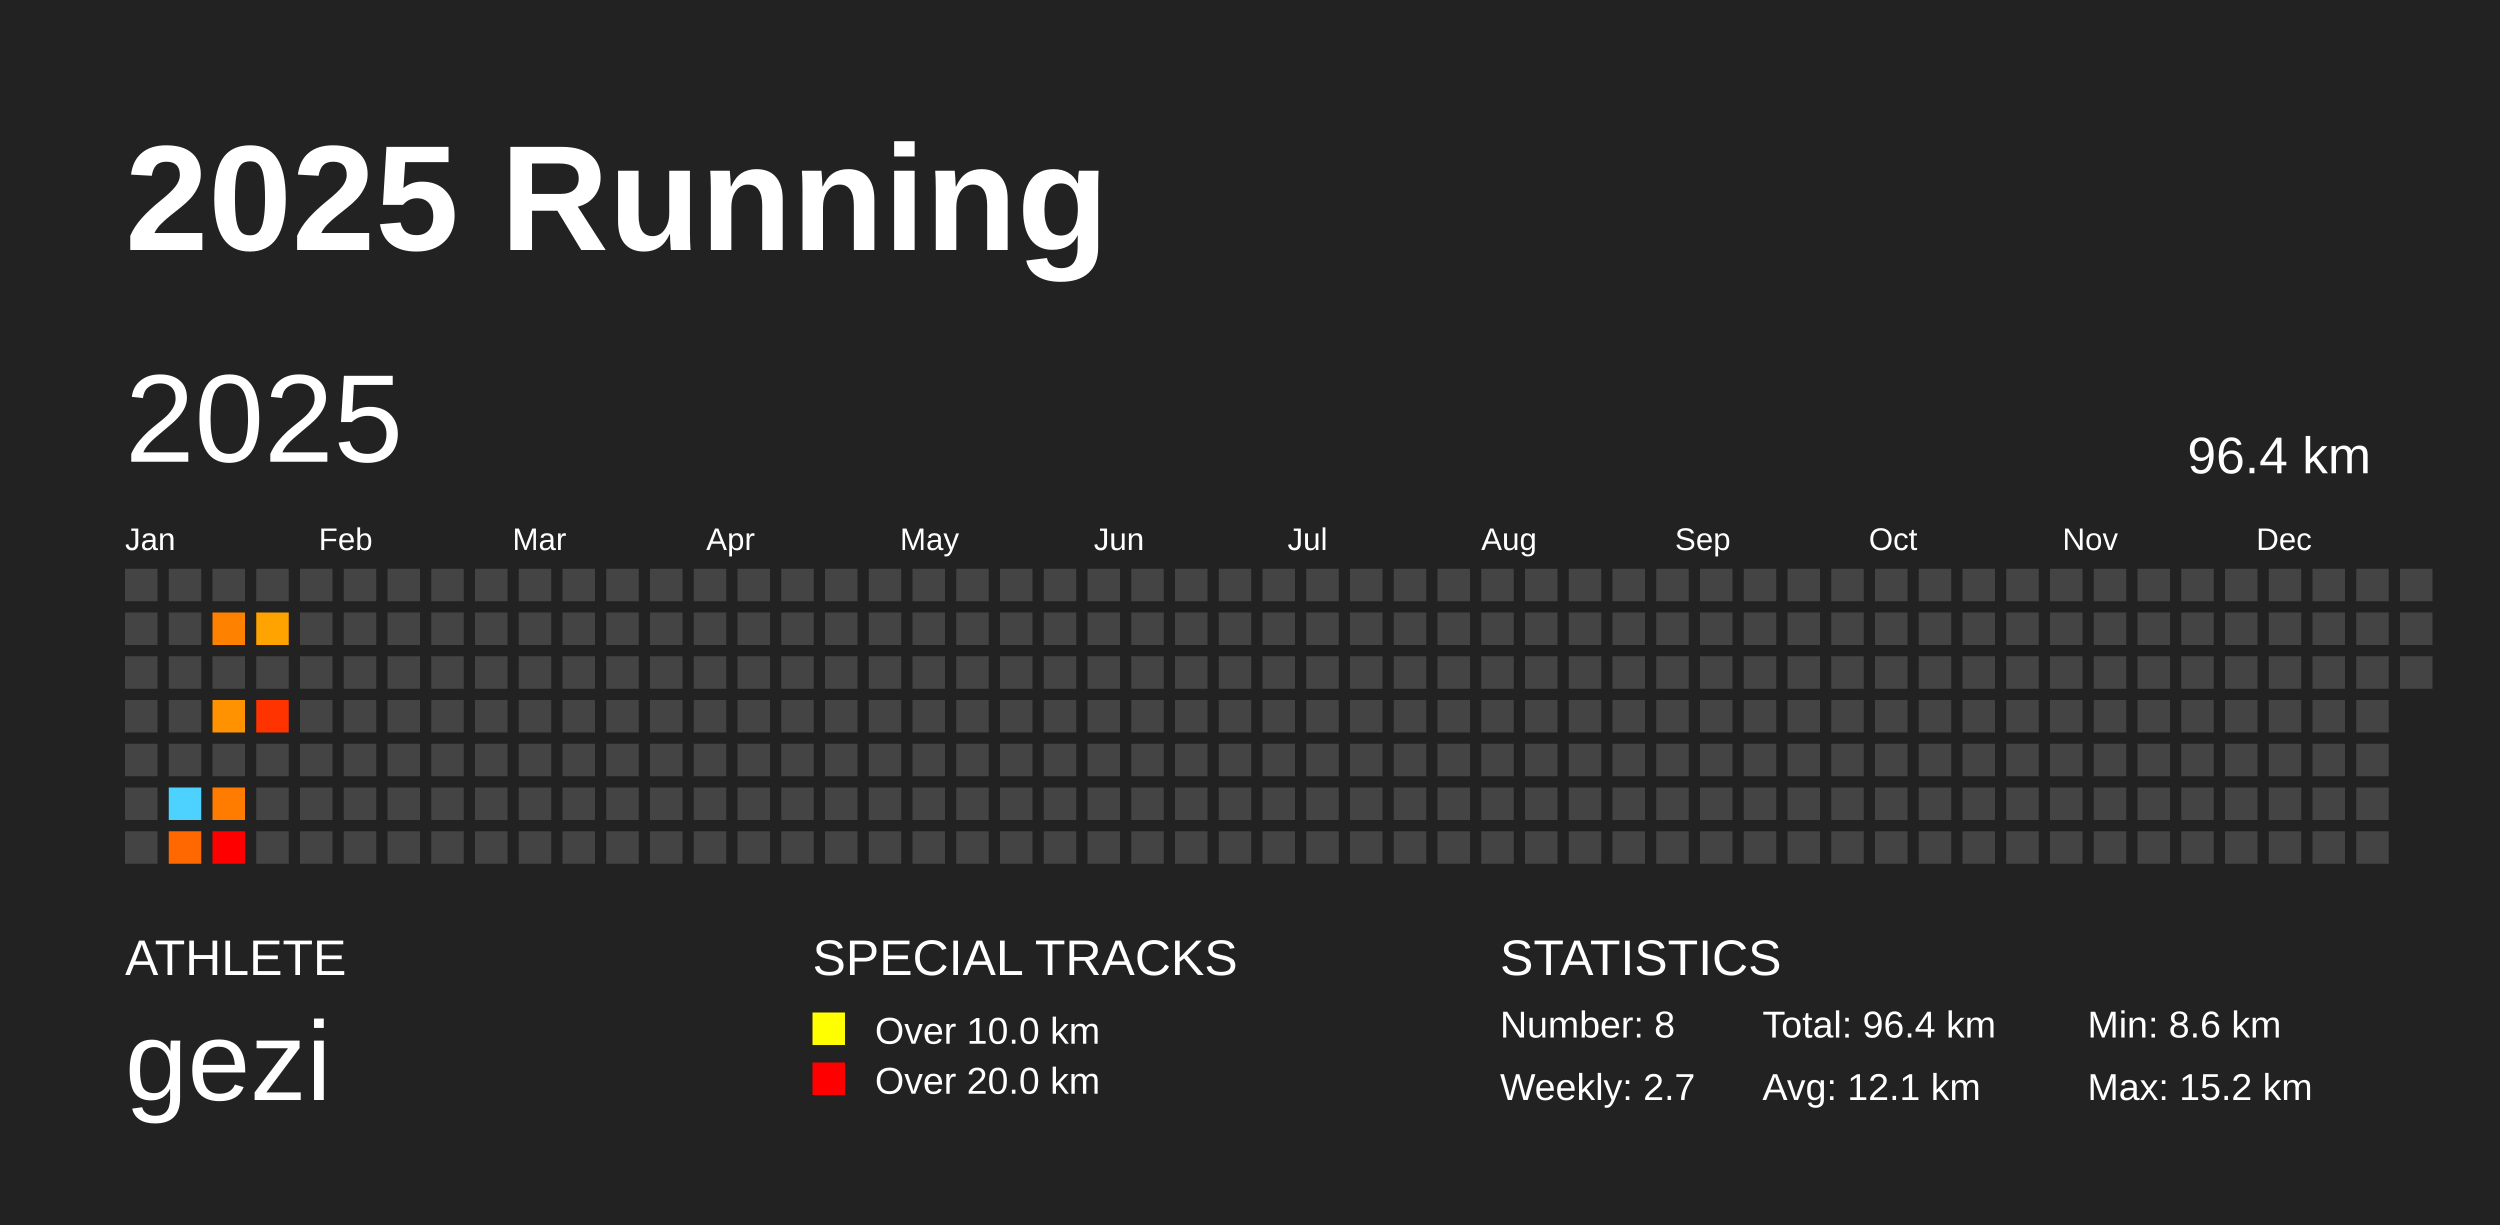
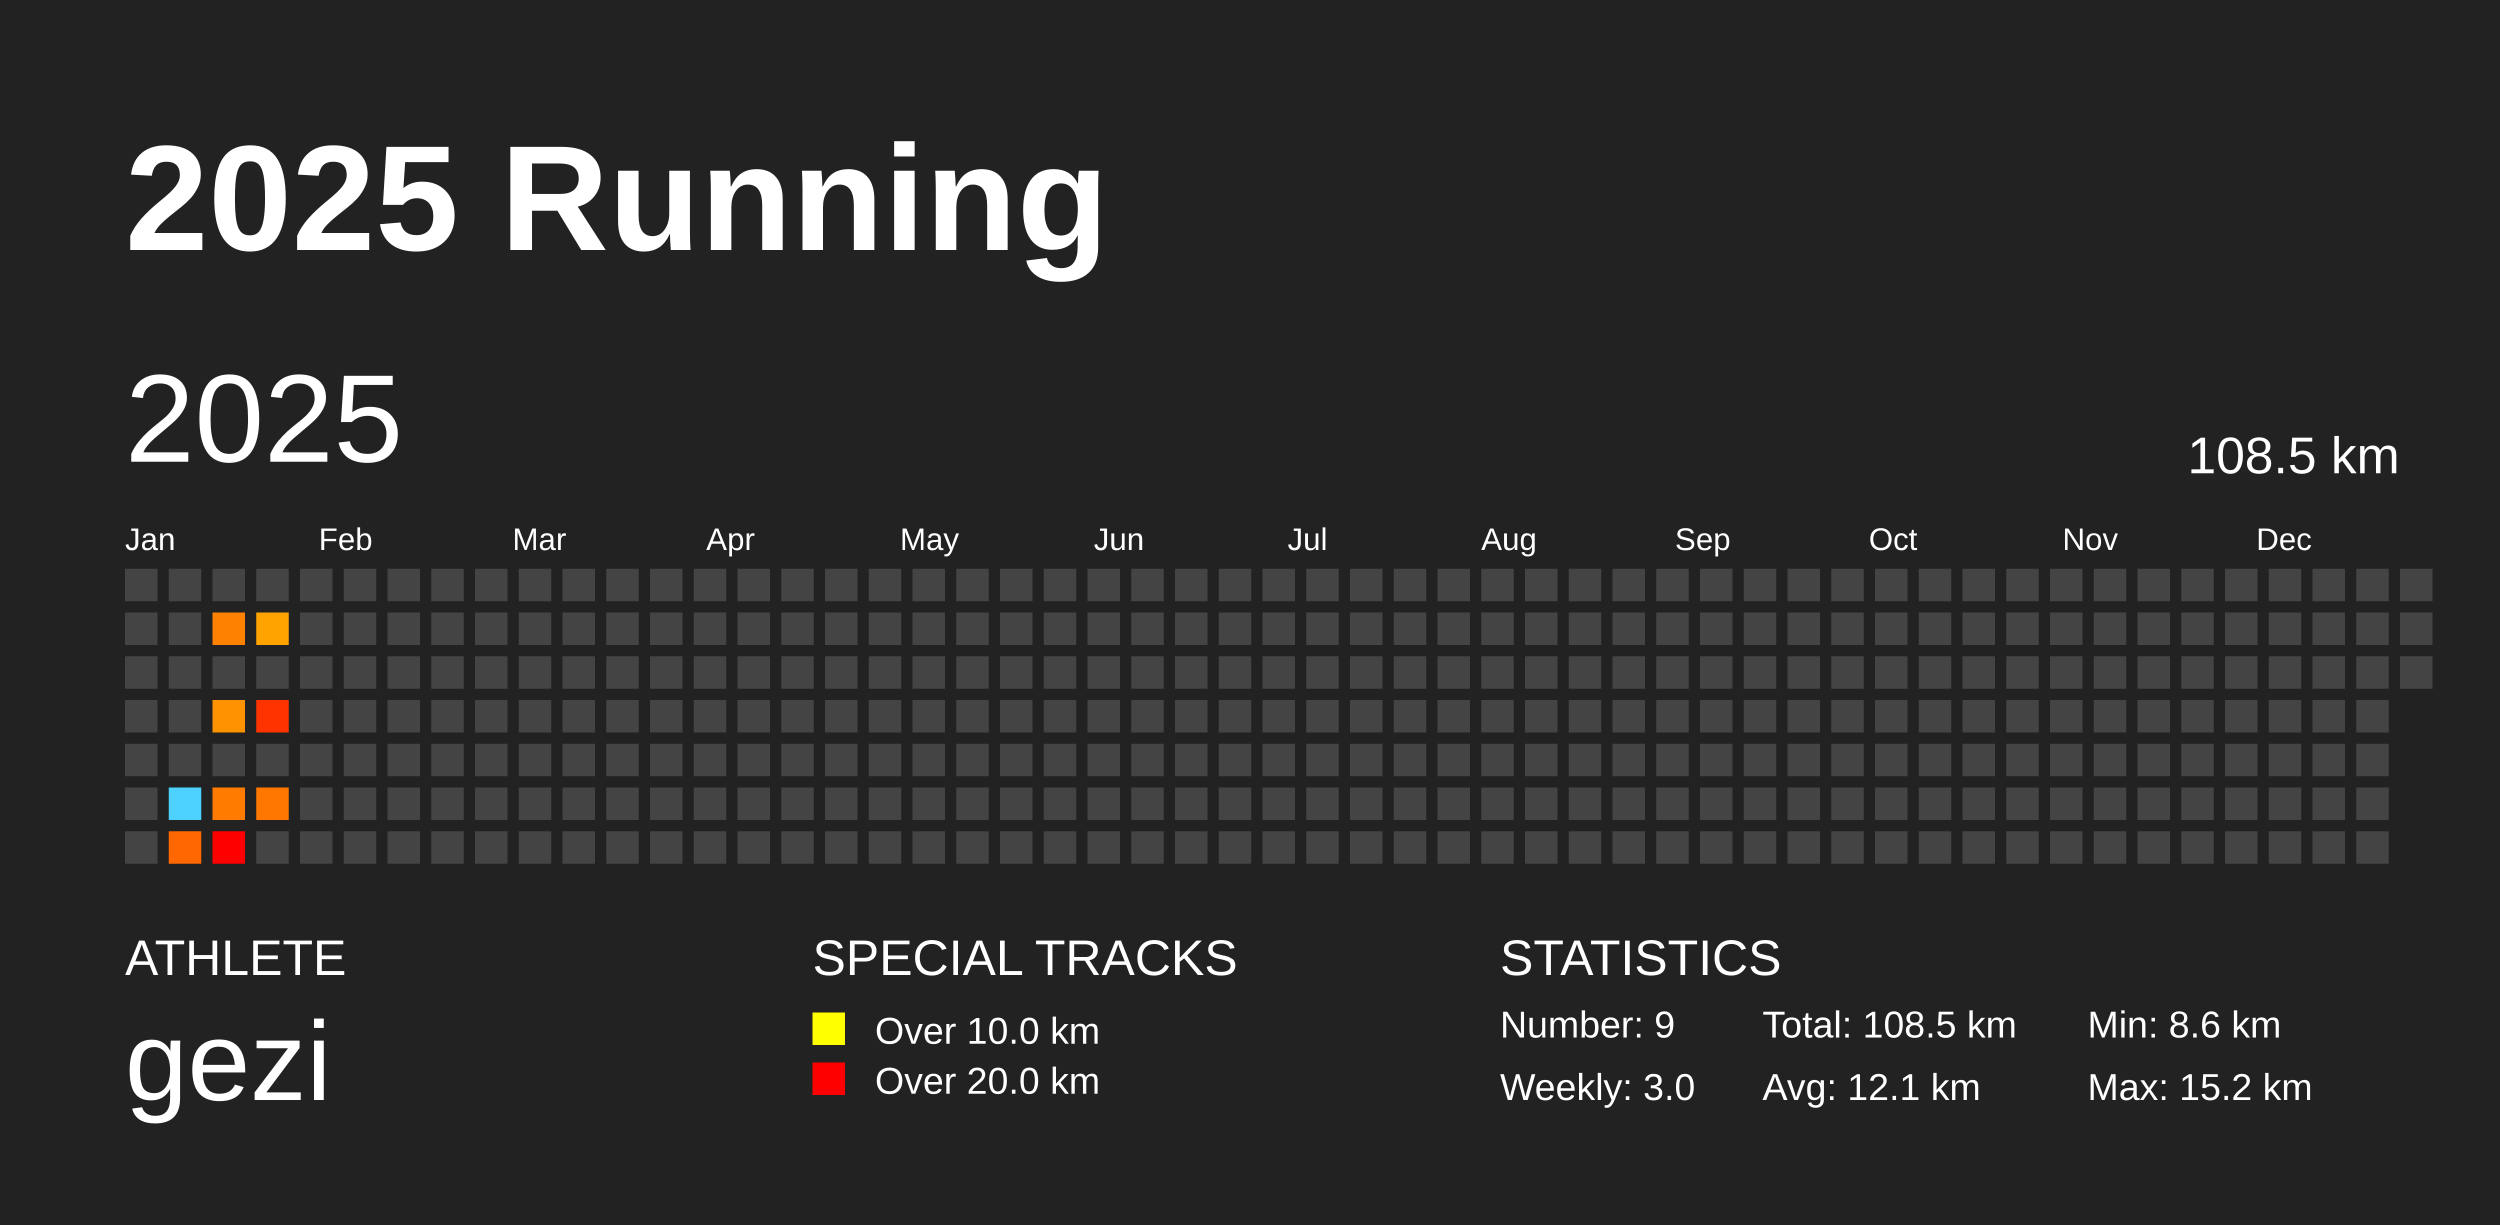
<svg xmlns="http://www.w3.org/2000/svg" baseProfile="full" height="98mm" version="1.1" viewBox="0,0,200,98" width="200mm">
  <defs />
  <rect fill="#222222" height="98" width="200" x="0" y="0" />
  <text fill="#FFFFFF" style="font-size:12px; font-family:Arial; font-weight:bold;" x="10" y="20">2025 Running</text>
  <text fill="#FFFFFF" style="font-size:4px; font-family:Arial" x="10" y="78">ATHLETE</text>
  <text fill="#FFFFFF" style="font-size:9px; font-family:Arial" x="10" y="88">gezi</text>
  <text fill="#FFFFFF" style="font-size:4px; font-family:Arial" x="65" y="78">SPECIAL TRACKS</text>
  <rect fill="yellow" height="2.6" width="2.6" x="65" y="81" />
  <text fill="#FFFFFF" style="font-size:3px; font-family:Arial" x="70" y="83.5">Over 10.0 km</text>
  <rect fill="red" height="2.6" width="2.6" x="65" y="85" />
  <text fill="#FFFFFF" style="font-size:3px; font-family:Arial" x="70" y="87.5">Over 20.0 km</text>
  <text fill="#FFFFFF" style="font-size:4px; font-family:Arial" x="120" y="78">STATISTICS</text>
-   <text fill="#FFFFFF" style="font-size:3px; font-family:Arial" x="120" y="83">Number: 8</text>
-   <text fill="#FFFFFF" style="font-size:3px; font-family:Arial" x="120" y="88">Weekly: 2.7</text>
-   <text fill="#FFFFFF" style="font-size:3px; font-family:Arial" x="141" y="83">Total: 96.4 km</text>
+   <text fill="#FFFFFF" style="font-size:3px; font-family:Arial" x="120" y="83">Number: 9</text>
+   <text fill="#FFFFFF" style="font-size:3px; font-family:Arial" x="120" y="88">Weekly: 3.0</text>
+   <text fill="#FFFFFF" style="font-size:3px; font-family:Arial" x="141" y="83">Total: 108.5 km</text>
  <text fill="#FFFFFF" style="font-size:3px; font-family:Arial" x="141" y="88">Avg: 12.1 km</text>
  <text fill="#FFFFFF" style="font-size:3px; font-family:Arial" x="167" y="83">Min: 8.6 km</text>
  <text fill="#FFFFFF" style="font-size:3px; font-family:Arial" x="167" y="88">Max: 15.2 km</text>
  <text dominant-baseline="hanging" fill="#FFFFFF" style="font-size:10.0px; font-family:Arial;" x="10" y="30">2025</text>
-   <text dominant-baseline="hanging" fill="#FFFFFF" style="font-size:4.125px; font-family:Arial;" x="175" y="35">96.4 km</text>
+   <text dominant-baseline="hanging" fill="#FFFFFF" style="font-size:4.125px; font-family:Arial;" x="175" y="35">108.5 km</text>
  <text fill="#FFFFFF" style="font-size:2.5px; font-family:Arial" x="10.0" y="44">Jan</text>
  <text fill="#FFFFFF" style="font-size:2.5px; font-family:Arial" x="25.5" y="44">Feb</text>
  <text fill="#FFFFFF" style="font-size:2.5px; font-family:Arial" x="41.0" y="44">Mar</text>
  <text fill="#FFFFFF" style="font-size:2.5px; font-family:Arial" x="56.5" y="44">Apr</text>
  <text fill="#FFFFFF" style="font-size:2.5px; font-family:Arial" x="72.0" y="44">May</text>
  <text fill="#FFFFFF" style="font-size:2.5px; font-family:Arial" x="87.5" y="44">Jun</text>
  <text fill="#FFFFFF" style="font-size:2.5px; font-family:Arial" x="103.0" y="44">Jul</text>
  <text fill="#FFFFFF" style="font-size:2.5px; font-family:Arial" x="118.5" y="44">Aug</text>
  <text fill="#FFFFFF" style="font-size:2.5px; font-family:Arial" x="134.0" y="44">Sep</text>
  <text fill="#FFFFFF" style="font-size:2.5px; font-family:Arial" x="149.5" y="44">Oct</text>
  <text fill="#FFFFFF" style="font-size:2.5px; font-family:Arial" x="165.0" y="44">Nov</text>
  <text fill="#FFFFFF" style="font-size:2.5px; font-family:Arial" x="180.5" y="44">Dec</text>
  <rect fill="#444444" height="2.6" width="2.6" x="10.0" y="45.5" />
  <rect fill="#444444" height="2.6" width="2.6" x="10.0" y="49.0" />
  <rect fill="#444444" height="2.6" width="2.6" x="10.0" y="52.5" />
  <rect fill="#444444" height="2.6" width="2.6" x="10.0" y="56.0" />
  <rect fill="#444444" height="2.6" width="2.6" x="10.0" y="59.5" />
  <rect fill="#444444" height="2.6" width="2.6" x="10.0" y="63.0" />
  <rect fill="#444444" height="2.6" width="2.6" x="10.0" y="66.5" />
  <rect fill="#444444" height="2.6" width="2.6" x="13.5" y="45.5" />
  <rect fill="#444444" height="2.6" width="2.6" x="13.5" y="49.0" />
  <rect fill="#444444" height="2.6" width="2.6" x="13.5" y="52.5" />
  <rect fill="#444444" height="2.6" width="2.6" x="13.5" y="56.0" />
  <rect fill="#444444" height="2.6" width="2.6" x="13.5" y="59.5" />
  <rect fill="#4dd2ff" height="2.6" width="2.6" x="13.5" y="63.0" />
  <rect fill="#ff6700" height="2.6" width="2.6" x="13.5" y="66.5" />
  <rect fill="#444444" height="2.6" width="2.6" x="17.0" y="45.5" />
  <rect fill="#ff8100" height="2.6" width="2.6" x="17.0" y="49.0" />
  <rect fill="#444444" height="2.6" width="2.6" x="17.0" y="52.5" />
  <rect fill="#ff9200" height="2.6" width="2.6" x="17.0" y="56.0" />
  <rect fill="#444444" height="2.6" width="2.6" x="17.0" y="59.5" />
  <rect fill="#ff7c00" height="2.6" width="2.6" x="17.0" y="63.0" />
  <rect fill="#ff0000" height="2.6" width="2.6" x="17.0" y="66.5" />
  <rect fill="#444444" height="2.6" width="2.6" x="20.5" y="45.5" />
  <rect fill="#ffa300" height="2.6" width="2.6" x="20.5" y="49.0" />
  <rect fill="#444444" height="2.6" width="2.6" x="20.5" y="52.5" />
  <rect fill="#ff3300" height="2.6" width="2.6" x="20.5" y="56.0" />
  <rect fill="#444444" height="2.6" width="2.6" x="20.5" y="59.5" />
-   <rect fill="#444444" height="2.6" width="2.6" x="20.5" y="63.0" />
+   <rect fill="#ff7700" height="2.6" width="2.6" x="20.5" y="63.0" />
  <rect fill="#444444" height="2.6" width="2.6" x="20.5" y="66.5" />
  <rect fill="#444444" height="2.6" width="2.6" x="24.0" y="45.5" />
  <rect fill="#444444" height="2.6" width="2.6" x="24.0" y="49.0" />
  <rect fill="#444444" height="2.6" width="2.6" x="24.0" y="52.5" />
  <rect fill="#444444" height="2.6" width="2.6" x="24.0" y="56.0" />
  <rect fill="#444444" height="2.6" width="2.6" x="24.0" y="59.5" />
  <rect fill="#444444" height="2.6" width="2.6" x="24.0" y="63.0" />
  <rect fill="#444444" height="2.6" width="2.6" x="24.0" y="66.5" />
  <rect fill="#444444" height="2.6" width="2.6" x="27.5" y="45.5" />
  <rect fill="#444444" height="2.6" width="2.6" x="27.5" y="49.0" />
  <rect fill="#444444" height="2.6" width="2.6" x="27.5" y="52.5" />
  <rect fill="#444444" height="2.6" width="2.6" x="27.5" y="56.0" />
  <rect fill="#444444" height="2.6" width="2.6" x="27.5" y="59.5" />
  <rect fill="#444444" height="2.6" width="2.6" x="27.5" y="63.0" />
  <rect fill="#444444" height="2.6" width="2.6" x="27.5" y="66.5" />
  <rect fill="#444444" height="2.6" width="2.6" x="31.0" y="45.5" />
  <rect fill="#444444" height="2.6" width="2.6" x="31.0" y="49.0" />
  <rect fill="#444444" height="2.6" width="2.6" x="31.0" y="52.5" />
  <rect fill="#444444" height="2.6" width="2.6" x="31.0" y="56.0" />
  <rect fill="#444444" height="2.6" width="2.6" x="31.0" y="59.5" />
  <rect fill="#444444" height="2.6" width="2.6" x="31.0" y="63.0" />
  <rect fill="#444444" height="2.6" width="2.6" x="31.0" y="66.5" />
  <rect fill="#444444" height="2.6" width="2.6" x="34.5" y="45.5" />
  <rect fill="#444444" height="2.6" width="2.6" x="34.5" y="49.0" />
  <rect fill="#444444" height="2.6" width="2.6" x="34.5" y="52.5" />
  <rect fill="#444444" height="2.6" width="2.6" x="34.5" y="56.0" />
  <rect fill="#444444" height="2.6" width="2.6" x="34.5" y="59.5" />
  <rect fill="#444444" height="2.6" width="2.6" x="34.5" y="63.0" />
  <rect fill="#444444" height="2.6" width="2.6" x="34.5" y="66.5" />
  <rect fill="#444444" height="2.6" width="2.6" x="38.0" y="45.5" />
  <rect fill="#444444" height="2.6" width="2.6" x="38.0" y="49.0" />
  <rect fill="#444444" height="2.6" width="2.6" x="38.0" y="52.5" />
  <rect fill="#444444" height="2.6" width="2.6" x="38.0" y="56.0" />
  <rect fill="#444444" height="2.6" width="2.6" x="38.0" y="59.5" />
  <rect fill="#444444" height="2.6" width="2.6" x="38.0" y="63.0" />
  <rect fill="#444444" height="2.6" width="2.6" x="38.0" y="66.5" />
  <rect fill="#444444" height="2.6" width="2.6" x="41.5" y="45.5" />
  <rect fill="#444444" height="2.6" width="2.6" x="41.5" y="49.0" />
  <rect fill="#444444" height="2.6" width="2.6" x="41.5" y="52.5" />
  <rect fill="#444444" height="2.6" width="2.6" x="41.5" y="56.0" />
  <rect fill="#444444" height="2.6" width="2.6" x="41.5" y="59.5" />
  <rect fill="#444444" height="2.6" width="2.6" x="41.5" y="63.0" />
  <rect fill="#444444" height="2.6" width="2.6" x="41.5" y="66.5" />
  <rect fill="#444444" height="2.6" width="2.6" x="45.0" y="45.5" />
  <rect fill="#444444" height="2.6" width="2.6" x="45.0" y="49.0" />
  <rect fill="#444444" height="2.6" width="2.6" x="45.0" y="52.5" />
  <rect fill="#444444" height="2.6" width="2.6" x="45.0" y="56.0" />
  <rect fill="#444444" height="2.6" width="2.6" x="45.0" y="59.5" />
  <rect fill="#444444" height="2.6" width="2.6" x="45.0" y="63.0" />
  <rect fill="#444444" height="2.6" width="2.6" x="45.0" y="66.5" />
  <rect fill="#444444" height="2.6" width="2.6" x="48.5" y="45.5" />
  <rect fill="#444444" height="2.6" width="2.6" x="48.5" y="49.0" />
  <rect fill="#444444" height="2.6" width="2.6" x="48.5" y="52.5" />
  <rect fill="#444444" height="2.6" width="2.6" x="48.5" y="56.0" />
  <rect fill="#444444" height="2.6" width="2.6" x="48.5" y="59.5" />
  <rect fill="#444444" height="2.6" width="2.6" x="48.5" y="63.0" />
  <rect fill="#444444" height="2.6" width="2.6" x="48.5" y="66.5" />
  <rect fill="#444444" height="2.6" width="2.6" x="52.0" y="45.5" />
  <rect fill="#444444" height="2.6" width="2.6" x="52.0" y="49.0" />
  <rect fill="#444444" height="2.6" width="2.6" x="52.0" y="52.5" />
  <rect fill="#444444" height="2.6" width="2.6" x="52.0" y="56.0" />
  <rect fill="#444444" height="2.6" width="2.6" x="52.0" y="59.5" />
  <rect fill="#444444" height="2.6" width="2.6" x="52.0" y="63.0" />
  <rect fill="#444444" height="2.6" width="2.6" x="52.0" y="66.5" />
  <rect fill="#444444" height="2.6" width="2.6" x="55.5" y="45.5" />
  <rect fill="#444444" height="2.6" width="2.6" x="55.5" y="49.0" />
  <rect fill="#444444" height="2.6" width="2.6" x="55.5" y="52.5" />
  <rect fill="#444444" height="2.6" width="2.6" x="55.5" y="56.0" />
  <rect fill="#444444" height="2.6" width="2.6" x="55.5" y="59.5" />
  <rect fill="#444444" height="2.6" width="2.6" x="55.5" y="63.0" />
  <rect fill="#444444" height="2.6" width="2.6" x="55.5" y="66.5" />
  <rect fill="#444444" height="2.6" width="2.6" x="59.0" y="45.5" />
  <rect fill="#444444" height="2.6" width="2.6" x="59.0" y="49.0" />
  <rect fill="#444444" height="2.6" width="2.6" x="59.0" y="52.5" />
  <rect fill="#444444" height="2.6" width="2.6" x="59.0" y="56.0" />
  <rect fill="#444444" height="2.6" width="2.6" x="59.0" y="59.5" />
  <rect fill="#444444" height="2.6" width="2.6" x="59.0" y="63.0" />
  <rect fill="#444444" height="2.6" width="2.6" x="59.0" y="66.5" />
  <rect fill="#444444" height="2.6" width="2.6" x="62.5" y="45.5" />
  <rect fill="#444444" height="2.6" width="2.6" x="62.5" y="49.0" />
  <rect fill="#444444" height="2.6" width="2.6" x="62.5" y="52.5" />
  <rect fill="#444444" height="2.6" width="2.6" x="62.5" y="56.0" />
  <rect fill="#444444" height="2.6" width="2.6" x="62.5" y="59.5" />
  <rect fill="#444444" height="2.6" width="2.6" x="62.5" y="63.0" />
  <rect fill="#444444" height="2.6" width="2.6" x="62.5" y="66.5" />
  <rect fill="#444444" height="2.6" width="2.6" x="66.0" y="45.5" />
  <rect fill="#444444" height="2.6" width="2.6" x="66.0" y="49.0" />
  <rect fill="#444444" height="2.6" width="2.6" x="66.0" y="52.5" />
  <rect fill="#444444" height="2.6" width="2.6" x="66.0" y="56.0" />
  <rect fill="#444444" height="2.6" width="2.6" x="66.0" y="59.5" />
  <rect fill="#444444" height="2.6" width="2.6" x="66.0" y="63.0" />
  <rect fill="#444444" height="2.6" width="2.6" x="66.0" y="66.5" />
  <rect fill="#444444" height="2.6" width="2.6" x="69.5" y="45.5" />
  <rect fill="#444444" height="2.6" width="2.6" x="69.5" y="49.0" />
  <rect fill="#444444" height="2.6" width="2.6" x="69.5" y="52.5" />
  <rect fill="#444444" height="2.6" width="2.6" x="69.5" y="56.0" />
  <rect fill="#444444" height="2.6" width="2.6" x="69.5" y="59.5" />
  <rect fill="#444444" height="2.6" width="2.6" x="69.5" y="63.0" />
  <rect fill="#444444" height="2.6" width="2.6" x="69.5" y="66.5" />
  <rect fill="#444444" height="2.6" width="2.6" x="73.0" y="45.5" />
  <rect fill="#444444" height="2.6" width="2.6" x="73.0" y="49.0" />
  <rect fill="#444444" height="2.6" width="2.6" x="73.0" y="52.5" />
  <rect fill="#444444" height="2.6" width="2.6" x="73.0" y="56.0" />
  <rect fill="#444444" height="2.6" width="2.6" x="73.0" y="59.5" />
  <rect fill="#444444" height="2.6" width="2.6" x="73.0" y="63.0" />
  <rect fill="#444444" height="2.6" width="2.6" x="73.0" y="66.5" />
  <rect fill="#444444" height="2.6" width="2.6" x="76.5" y="45.5" />
  <rect fill="#444444" height="2.6" width="2.6" x="76.5" y="49.0" />
  <rect fill="#444444" height="2.6" width="2.6" x="76.5" y="52.5" />
  <rect fill="#444444" height="2.6" width="2.6" x="76.5" y="56.0" />
  <rect fill="#444444" height="2.6" width="2.6" x="76.5" y="59.5" />
  <rect fill="#444444" height="2.6" width="2.6" x="76.5" y="63.0" />
  <rect fill="#444444" height="2.6" width="2.6" x="76.5" y="66.5" />
  <rect fill="#444444" height="2.6" width="2.6" x="80.0" y="45.5" />
  <rect fill="#444444" height="2.6" width="2.6" x="80.0" y="49.0" />
  <rect fill="#444444" height="2.6" width="2.6" x="80.0" y="52.5" />
  <rect fill="#444444" height="2.6" width="2.6" x="80.0" y="56.0" />
  <rect fill="#444444" height="2.6" width="2.6" x="80.0" y="59.5" />
  <rect fill="#444444" height="2.6" width="2.6" x="80.0" y="63.0" />
  <rect fill="#444444" height="2.6" width="2.6" x="80.0" y="66.5" />
  <rect fill="#444444" height="2.6" width="2.6" x="83.5" y="45.5" />
  <rect fill="#444444" height="2.6" width="2.6" x="83.5" y="49.0" />
  <rect fill="#444444" height="2.6" width="2.6" x="83.5" y="52.5" />
  <rect fill="#444444" height="2.6" width="2.6" x="83.5" y="56.0" />
  <rect fill="#444444" height="2.6" width="2.6" x="83.5" y="59.5" />
  <rect fill="#444444" height="2.6" width="2.6" x="83.5" y="63.0" />
  <rect fill="#444444" height="2.6" width="2.6" x="83.5" y="66.5" />
  <rect fill="#444444" height="2.6" width="2.6" x="87.0" y="45.5" />
  <rect fill="#444444" height="2.6" width="2.6" x="87.0" y="49.0" />
  <rect fill="#444444" height="2.6" width="2.6" x="87.0" y="52.5" />
  <rect fill="#444444" height="2.6" width="2.6" x="87.0" y="56.0" />
  <rect fill="#444444" height="2.6" width="2.6" x="87.0" y="59.5" />
  <rect fill="#444444" height="2.6" width="2.6" x="87.0" y="63.0" />
  <rect fill="#444444" height="2.6" width="2.6" x="87.0" y="66.5" />
  <rect fill="#444444" height="2.6" width="2.6" x="90.5" y="45.5" />
  <rect fill="#444444" height="2.6" width="2.6" x="90.5" y="49.0" />
  <rect fill="#444444" height="2.6" width="2.6" x="90.5" y="52.5" />
  <rect fill="#444444" height="2.6" width="2.6" x="90.5" y="56.0" />
  <rect fill="#444444" height="2.6" width="2.6" x="90.5" y="59.5" />
  <rect fill="#444444" height="2.6" width="2.6" x="90.5" y="63.0" />
  <rect fill="#444444" height="2.6" width="2.6" x="90.5" y="66.5" />
  <rect fill="#444444" height="2.6" width="2.6" x="94.0" y="45.5" />
  <rect fill="#444444" height="2.6" width="2.6" x="94.0" y="49.0" />
  <rect fill="#444444" height="2.6" width="2.6" x="94.0" y="52.5" />
  <rect fill="#444444" height="2.6" width="2.6" x="94.0" y="56.0" />
  <rect fill="#444444" height="2.6" width="2.6" x="94.0" y="59.5" />
  <rect fill="#444444" height="2.6" width="2.6" x="94.0" y="63.0" />
  <rect fill="#444444" height="2.6" width="2.6" x="94.0" y="66.5" />
  <rect fill="#444444" height="2.6" width="2.6" x="97.5" y="45.5" />
  <rect fill="#444444" height="2.6" width="2.6" x="97.5" y="49.0" />
  <rect fill="#444444" height="2.6" width="2.6" x="97.5" y="52.5" />
  <rect fill="#444444" height="2.6" width="2.6" x="97.5" y="56.0" />
  <rect fill="#444444" height="2.6" width="2.6" x="97.5" y="59.5" />
  <rect fill="#444444" height="2.6" width="2.6" x="97.5" y="63.0" />
  <rect fill="#444444" height="2.6" width="2.6" x="97.5" y="66.5" />
  <rect fill="#444444" height="2.6" width="2.6" x="101.0" y="45.5" />
  <rect fill="#444444" height="2.6" width="2.6" x="101.0" y="49.0" />
  <rect fill="#444444" height="2.6" width="2.6" x="101.0" y="52.5" />
  <rect fill="#444444" height="2.6" width="2.6" x="101.0" y="56.0" />
  <rect fill="#444444" height="2.6" width="2.6" x="101.0" y="59.5" />
  <rect fill="#444444" height="2.6" width="2.6" x="101.0" y="63.0" />
  <rect fill="#444444" height="2.6" width="2.6" x="101.0" y="66.5" />
  <rect fill="#444444" height="2.6" width="2.6" x="104.5" y="45.5" />
  <rect fill="#444444" height="2.6" width="2.6" x="104.5" y="49.0" />
  <rect fill="#444444" height="2.6" width="2.6" x="104.5" y="52.5" />
  <rect fill="#444444" height="2.6" width="2.6" x="104.5" y="56.0" />
  <rect fill="#444444" height="2.6" width="2.6" x="104.5" y="59.5" />
  <rect fill="#444444" height="2.6" width="2.6" x="104.5" y="63.0" />
  <rect fill="#444444" height="2.6" width="2.6" x="104.5" y="66.5" />
  <rect fill="#444444" height="2.6" width="2.6" x="108.0" y="45.5" />
  <rect fill="#444444" height="2.6" width="2.6" x="108.0" y="49.0" />
  <rect fill="#444444" height="2.6" width="2.6" x="108.0" y="52.5" />
  <rect fill="#444444" height="2.6" width="2.6" x="108.0" y="56.0" />
  <rect fill="#444444" height="2.6" width="2.6" x="108.0" y="59.5" />
  <rect fill="#444444" height="2.6" width="2.6" x="108.0" y="63.0" />
  <rect fill="#444444" height="2.6" width="2.6" x="108.0" y="66.5" />
  <rect fill="#444444" height="2.6" width="2.6" x="111.5" y="45.5" />
  <rect fill="#444444" height="2.6" width="2.6" x="111.5" y="49.0" />
  <rect fill="#444444" height="2.6" width="2.6" x="111.5" y="52.5" />
  <rect fill="#444444" height="2.6" width="2.6" x="111.5" y="56.0" />
  <rect fill="#444444" height="2.6" width="2.6" x="111.5" y="59.5" />
  <rect fill="#444444" height="2.6" width="2.6" x="111.5" y="63.0" />
  <rect fill="#444444" height="2.6" width="2.6" x="111.5" y="66.5" />
  <rect fill="#444444" height="2.6" width="2.6" x="115.0" y="45.5" />
  <rect fill="#444444" height="2.6" width="2.6" x="115.0" y="49.0" />
  <rect fill="#444444" height="2.6" width="2.6" x="115.0" y="52.5" />
  <rect fill="#444444" height="2.6" width="2.6" x="115.0" y="56.0" />
  <rect fill="#444444" height="2.6" width="2.6" x="115.0" y="59.5" />
  <rect fill="#444444" height="2.6" width="2.6" x="115.0" y="63.0" />
  <rect fill="#444444" height="2.6" width="2.6" x="115.0" y="66.5" />
  <rect fill="#444444" height="2.6" width="2.6" x="118.5" y="45.5" />
  <rect fill="#444444" height="2.6" width="2.6" x="118.5" y="49.0" />
  <rect fill="#444444" height="2.6" width="2.6" x="118.5" y="52.5" />
  <rect fill="#444444" height="2.6" width="2.6" x="118.5" y="56.0" />
  <rect fill="#444444" height="2.6" width="2.6" x="118.5" y="59.5" />
  <rect fill="#444444" height="2.6" width="2.6" x="118.5" y="63.0" />
  <rect fill="#444444" height="2.6" width="2.6" x="118.5" y="66.5" />
  <rect fill="#444444" height="2.6" width="2.6" x="122.0" y="45.5" />
  <rect fill="#444444" height="2.6" width="2.6" x="122.0" y="49.0" />
  <rect fill="#444444" height="2.6" width="2.6" x="122.0" y="52.5" />
  <rect fill="#444444" height="2.6" width="2.6" x="122.0" y="56.0" />
  <rect fill="#444444" height="2.6" width="2.6" x="122.0" y="59.5" />
  <rect fill="#444444" height="2.6" width="2.6" x="122.0" y="63.0" />
  <rect fill="#444444" height="2.6" width="2.6" x="122.0" y="66.5" />
  <rect fill="#444444" height="2.6" width="2.6" x="125.5" y="45.5" />
  <rect fill="#444444" height="2.6" width="2.6" x="125.5" y="49.0" />
  <rect fill="#444444" height="2.6" width="2.6" x="125.5" y="52.5" />
  <rect fill="#444444" height="2.6" width="2.6" x="125.5" y="56.0" />
  <rect fill="#444444" height="2.6" width="2.6" x="125.5" y="59.5" />
  <rect fill="#444444" height="2.6" width="2.6" x="125.5" y="63.0" />
  <rect fill="#444444" height="2.6" width="2.6" x="125.5" y="66.5" />
  <rect fill="#444444" height="2.6" width="2.6" x="129.0" y="45.5" />
  <rect fill="#444444" height="2.6" width="2.6" x="129.0" y="49.0" />
  <rect fill="#444444" height="2.6" width="2.6" x="129.0" y="52.5" />
  <rect fill="#444444" height="2.6" width="2.6" x="129.0" y="56.0" />
  <rect fill="#444444" height="2.6" width="2.6" x="129.0" y="59.5" />
  <rect fill="#444444" height="2.6" width="2.6" x="129.0" y="63.0" />
  <rect fill="#444444" height="2.6" width="2.6" x="129.0" y="66.5" />
  <rect fill="#444444" height="2.6" width="2.6" x="132.5" y="45.5" />
  <rect fill="#444444" height="2.6" width="2.6" x="132.5" y="49.0" />
  <rect fill="#444444" height="2.6" width="2.6" x="132.5" y="52.5" />
  <rect fill="#444444" height="2.6" width="2.6" x="132.5" y="56.0" />
  <rect fill="#444444" height="2.6" width="2.6" x="132.5" y="59.5" />
  <rect fill="#444444" height="2.6" width="2.6" x="132.5" y="63.0" />
  <rect fill="#444444" height="2.6" width="2.6" x="132.5" y="66.5" />
  <rect fill="#444444" height="2.6" width="2.6" x="136.0" y="45.5" />
  <rect fill="#444444" height="2.6" width="2.6" x="136.0" y="49.0" />
  <rect fill="#444444" height="2.6" width="2.6" x="136.0" y="52.5" />
  <rect fill="#444444" height="2.6" width="2.6" x="136.0" y="56.0" />
  <rect fill="#444444" height="2.6" width="2.6" x="136.0" y="59.5" />
  <rect fill="#444444" height="2.6" width="2.6" x="136.0" y="63.0" />
  <rect fill="#444444" height="2.6" width="2.6" x="136.0" y="66.5" />
  <rect fill="#444444" height="2.6" width="2.6" x="139.5" y="45.5" />
  <rect fill="#444444" height="2.6" width="2.6" x="139.5" y="49.0" />
  <rect fill="#444444" height="2.6" width="2.6" x="139.5" y="52.5" />
  <rect fill="#444444" height="2.6" width="2.6" x="139.5" y="56.0" />
  <rect fill="#444444" height="2.6" width="2.6" x="139.5" y="59.5" />
  <rect fill="#444444" height="2.6" width="2.6" x="139.5" y="63.0" />
  <rect fill="#444444" height="2.6" width="2.6" x="139.5" y="66.5" />
  <rect fill="#444444" height="2.6" width="2.6" x="143.0" y="45.5" />
  <rect fill="#444444" height="2.6" width="2.6" x="143.0" y="49.0" />
  <rect fill="#444444" height="2.6" width="2.6" x="143.0" y="52.5" />
  <rect fill="#444444" height="2.6" width="2.6" x="143.0" y="56.0" />
  <rect fill="#444444" height="2.6" width="2.6" x="143.0" y="59.5" />
  <rect fill="#444444" height="2.6" width="2.6" x="143.0" y="63.0" />
  <rect fill="#444444" height="2.6" width="2.6" x="143.0" y="66.5" />
  <rect fill="#444444" height="2.6" width="2.6" x="146.5" y="45.5" />
  <rect fill="#444444" height="2.6" width="2.6" x="146.5" y="49.0" />
  <rect fill="#444444" height="2.6" width="2.6" x="146.5" y="52.5" />
  <rect fill="#444444" height="2.6" width="2.6" x="146.5" y="56.0" />
  <rect fill="#444444" height="2.6" width="2.6" x="146.5" y="59.5" />
  <rect fill="#444444" height="2.6" width="2.6" x="146.5" y="63.0" />
  <rect fill="#444444" height="2.6" width="2.6" x="146.5" y="66.5" />
  <rect fill="#444444" height="2.6" width="2.6" x="150.0" y="45.5" />
  <rect fill="#444444" height="2.6" width="2.6" x="150.0" y="49.0" />
  <rect fill="#444444" height="2.6" width="2.6" x="150.0" y="52.5" />
  <rect fill="#444444" height="2.6" width="2.6" x="150.0" y="56.0" />
  <rect fill="#444444" height="2.6" width="2.6" x="150.0" y="59.5" />
  <rect fill="#444444" height="2.6" width="2.6" x="150.0" y="63.0" />
  <rect fill="#444444" height="2.6" width="2.6" x="150.0" y="66.5" />
  <rect fill="#444444" height="2.6" width="2.6" x="153.5" y="45.5" />
  <rect fill="#444444" height="2.6" width="2.6" x="153.5" y="49.0" />
  <rect fill="#444444" height="2.6" width="2.6" x="153.5" y="52.5" />
  <rect fill="#444444" height="2.6" width="2.6" x="153.5" y="56.0" />
  <rect fill="#444444" height="2.6" width="2.6" x="153.5" y="59.5" />
  <rect fill="#444444" height="2.6" width="2.6" x="153.5" y="63.0" />
  <rect fill="#444444" height="2.6" width="2.6" x="153.5" y="66.5" />
  <rect fill="#444444" height="2.6" width="2.6" x="157.0" y="45.5" />
  <rect fill="#444444" height="2.6" width="2.6" x="157.0" y="49.0" />
  <rect fill="#444444" height="2.6" width="2.6" x="157.0" y="52.5" />
  <rect fill="#444444" height="2.6" width="2.6" x="157.0" y="56.0" />
  <rect fill="#444444" height="2.6" width="2.6" x="157.0" y="59.5" />
  <rect fill="#444444" height="2.6" width="2.6" x="157.0" y="63.0" />
  <rect fill="#444444" height="2.6" width="2.6" x="157.0" y="66.5" />
  <rect fill="#444444" height="2.6" width="2.6" x="160.5" y="45.5" />
  <rect fill="#444444" height="2.6" width="2.6" x="160.5" y="49.0" />
  <rect fill="#444444" height="2.6" width="2.6" x="160.5" y="52.5" />
  <rect fill="#444444" height="2.6" width="2.6" x="160.5" y="56.0" />
  <rect fill="#444444" height="2.6" width="2.6" x="160.5" y="59.5" />
  <rect fill="#444444" height="2.6" width="2.6" x="160.5" y="63.0" />
  <rect fill="#444444" height="2.6" width="2.6" x="160.5" y="66.5" />
  <rect fill="#444444" height="2.6" width="2.6" x="164.0" y="45.5" />
  <rect fill="#444444" height="2.6" width="2.6" x="164.0" y="49.0" />
  <rect fill="#444444" height="2.6" width="2.6" x="164.0" y="52.5" />
  <rect fill="#444444" height="2.6" width="2.6" x="164.0" y="56.0" />
  <rect fill="#444444" height="2.6" width="2.6" x="164.0" y="59.5" />
  <rect fill="#444444" height="2.6" width="2.6" x="164.0" y="63.0" />
  <rect fill="#444444" height="2.6" width="2.6" x="164.0" y="66.5" />
  <rect fill="#444444" height="2.6" width="2.6" x="167.5" y="45.5" />
  <rect fill="#444444" height="2.6" width="2.6" x="167.5" y="49.0" />
  <rect fill="#444444" height="2.6" width="2.6" x="167.5" y="52.5" />
  <rect fill="#444444" height="2.6" width="2.6" x="167.5" y="56.0" />
  <rect fill="#444444" height="2.6" width="2.6" x="167.5" y="59.5" />
  <rect fill="#444444" height="2.6" width="2.6" x="167.5" y="63.0" />
  <rect fill="#444444" height="2.6" width="2.6" x="167.5" y="66.5" />
  <rect fill="#444444" height="2.6" width="2.6" x="171.0" y="45.5" />
  <rect fill="#444444" height="2.6" width="2.6" x="171.0" y="49.0" />
  <rect fill="#444444" height="2.6" width="2.6" x="171.0" y="52.5" />
  <rect fill="#444444" height="2.6" width="2.6" x="171.0" y="56.0" />
  <rect fill="#444444" height="2.6" width="2.6" x="171.0" y="59.5" />
  <rect fill="#444444" height="2.6" width="2.6" x="171.0" y="63.0" />
  <rect fill="#444444" height="2.6" width="2.6" x="171.0" y="66.5" />
  <rect fill="#444444" height="2.6" width="2.6" x="174.5" y="45.5" />
  <rect fill="#444444" height="2.6" width="2.6" x="174.5" y="49.0" />
  <rect fill="#444444" height="2.6" width="2.6" x="174.5" y="52.5" />
  <rect fill="#444444" height="2.6" width="2.6" x="174.5" y="56.0" />
  <rect fill="#444444" height="2.6" width="2.6" x="174.5" y="59.5" />
  <rect fill="#444444" height="2.6" width="2.6" x="174.5" y="63.0" />
  <rect fill="#444444" height="2.6" width="2.6" x="174.5" y="66.5" />
  <rect fill="#444444" height="2.6" width="2.6" x="178.0" y="45.5" />
  <rect fill="#444444" height="2.6" width="2.6" x="178.0" y="49.0" />
  <rect fill="#444444" height="2.6" width="2.6" x="178.0" y="52.5" />
  <rect fill="#444444" height="2.6" width="2.6" x="178.0" y="56.0" />
  <rect fill="#444444" height="2.6" width="2.6" x="178.0" y="59.5" />
  <rect fill="#444444" height="2.6" width="2.6" x="178.0" y="63.0" />
  <rect fill="#444444" height="2.6" width="2.6" x="178.0" y="66.5" />
  <rect fill="#444444" height="2.6" width="2.6" x="181.5" y="45.5" />
  <rect fill="#444444" height="2.6" width="2.6" x="181.5" y="49.0" />
  <rect fill="#444444" height="2.6" width="2.6" x="181.5" y="52.5" />
  <rect fill="#444444" height="2.6" width="2.6" x="181.5" y="56.0" />
  <rect fill="#444444" height="2.6" width="2.6" x="181.5" y="59.5" />
  <rect fill="#444444" height="2.6" width="2.6" x="181.5" y="63.0" />
  <rect fill="#444444" height="2.6" width="2.6" x="181.5" y="66.5" />
  <rect fill="#444444" height="2.6" width="2.6" x="185.0" y="45.5" />
  <rect fill="#444444" height="2.6" width="2.6" x="185.0" y="49.0" />
  <rect fill="#444444" height="2.6" width="2.6" x="185.0" y="52.5" />
  <rect fill="#444444" height="2.6" width="2.6" x="185.0" y="56.0" />
  <rect fill="#444444" height="2.6" width="2.6" x="185.0" y="59.5" />
  <rect fill="#444444" height="2.6" width="2.6" x="185.0" y="63.0" />
  <rect fill="#444444" height="2.6" width="2.6" x="185.0" y="66.5" />
  <rect fill="#444444" height="2.6" width="2.6" x="188.5" y="45.5" />
  <rect fill="#444444" height="2.6" width="2.6" x="188.5" y="49.0" />
  <rect fill="#444444" height="2.6" width="2.6" x="188.5" y="52.5" />
  <rect fill="#444444" height="2.6" width="2.6" x="188.5" y="56.0" />
  <rect fill="#444444" height="2.6" width="2.6" x="188.5" y="59.5" />
  <rect fill="#444444" height="2.6" width="2.6" x="188.5" y="63.0" />
  <rect fill="#444444" height="2.6" width="2.6" x="188.5" y="66.5" />
  <rect fill="#444444" height="2.6" width="2.6" x="192.0" y="45.5" />
  <rect fill="#444444" height="2.6" width="2.6" x="192.0" y="49.0" />
  <rect fill="#444444" height="2.6" width="2.6" x="192.0" y="52.5" />
</svg>
